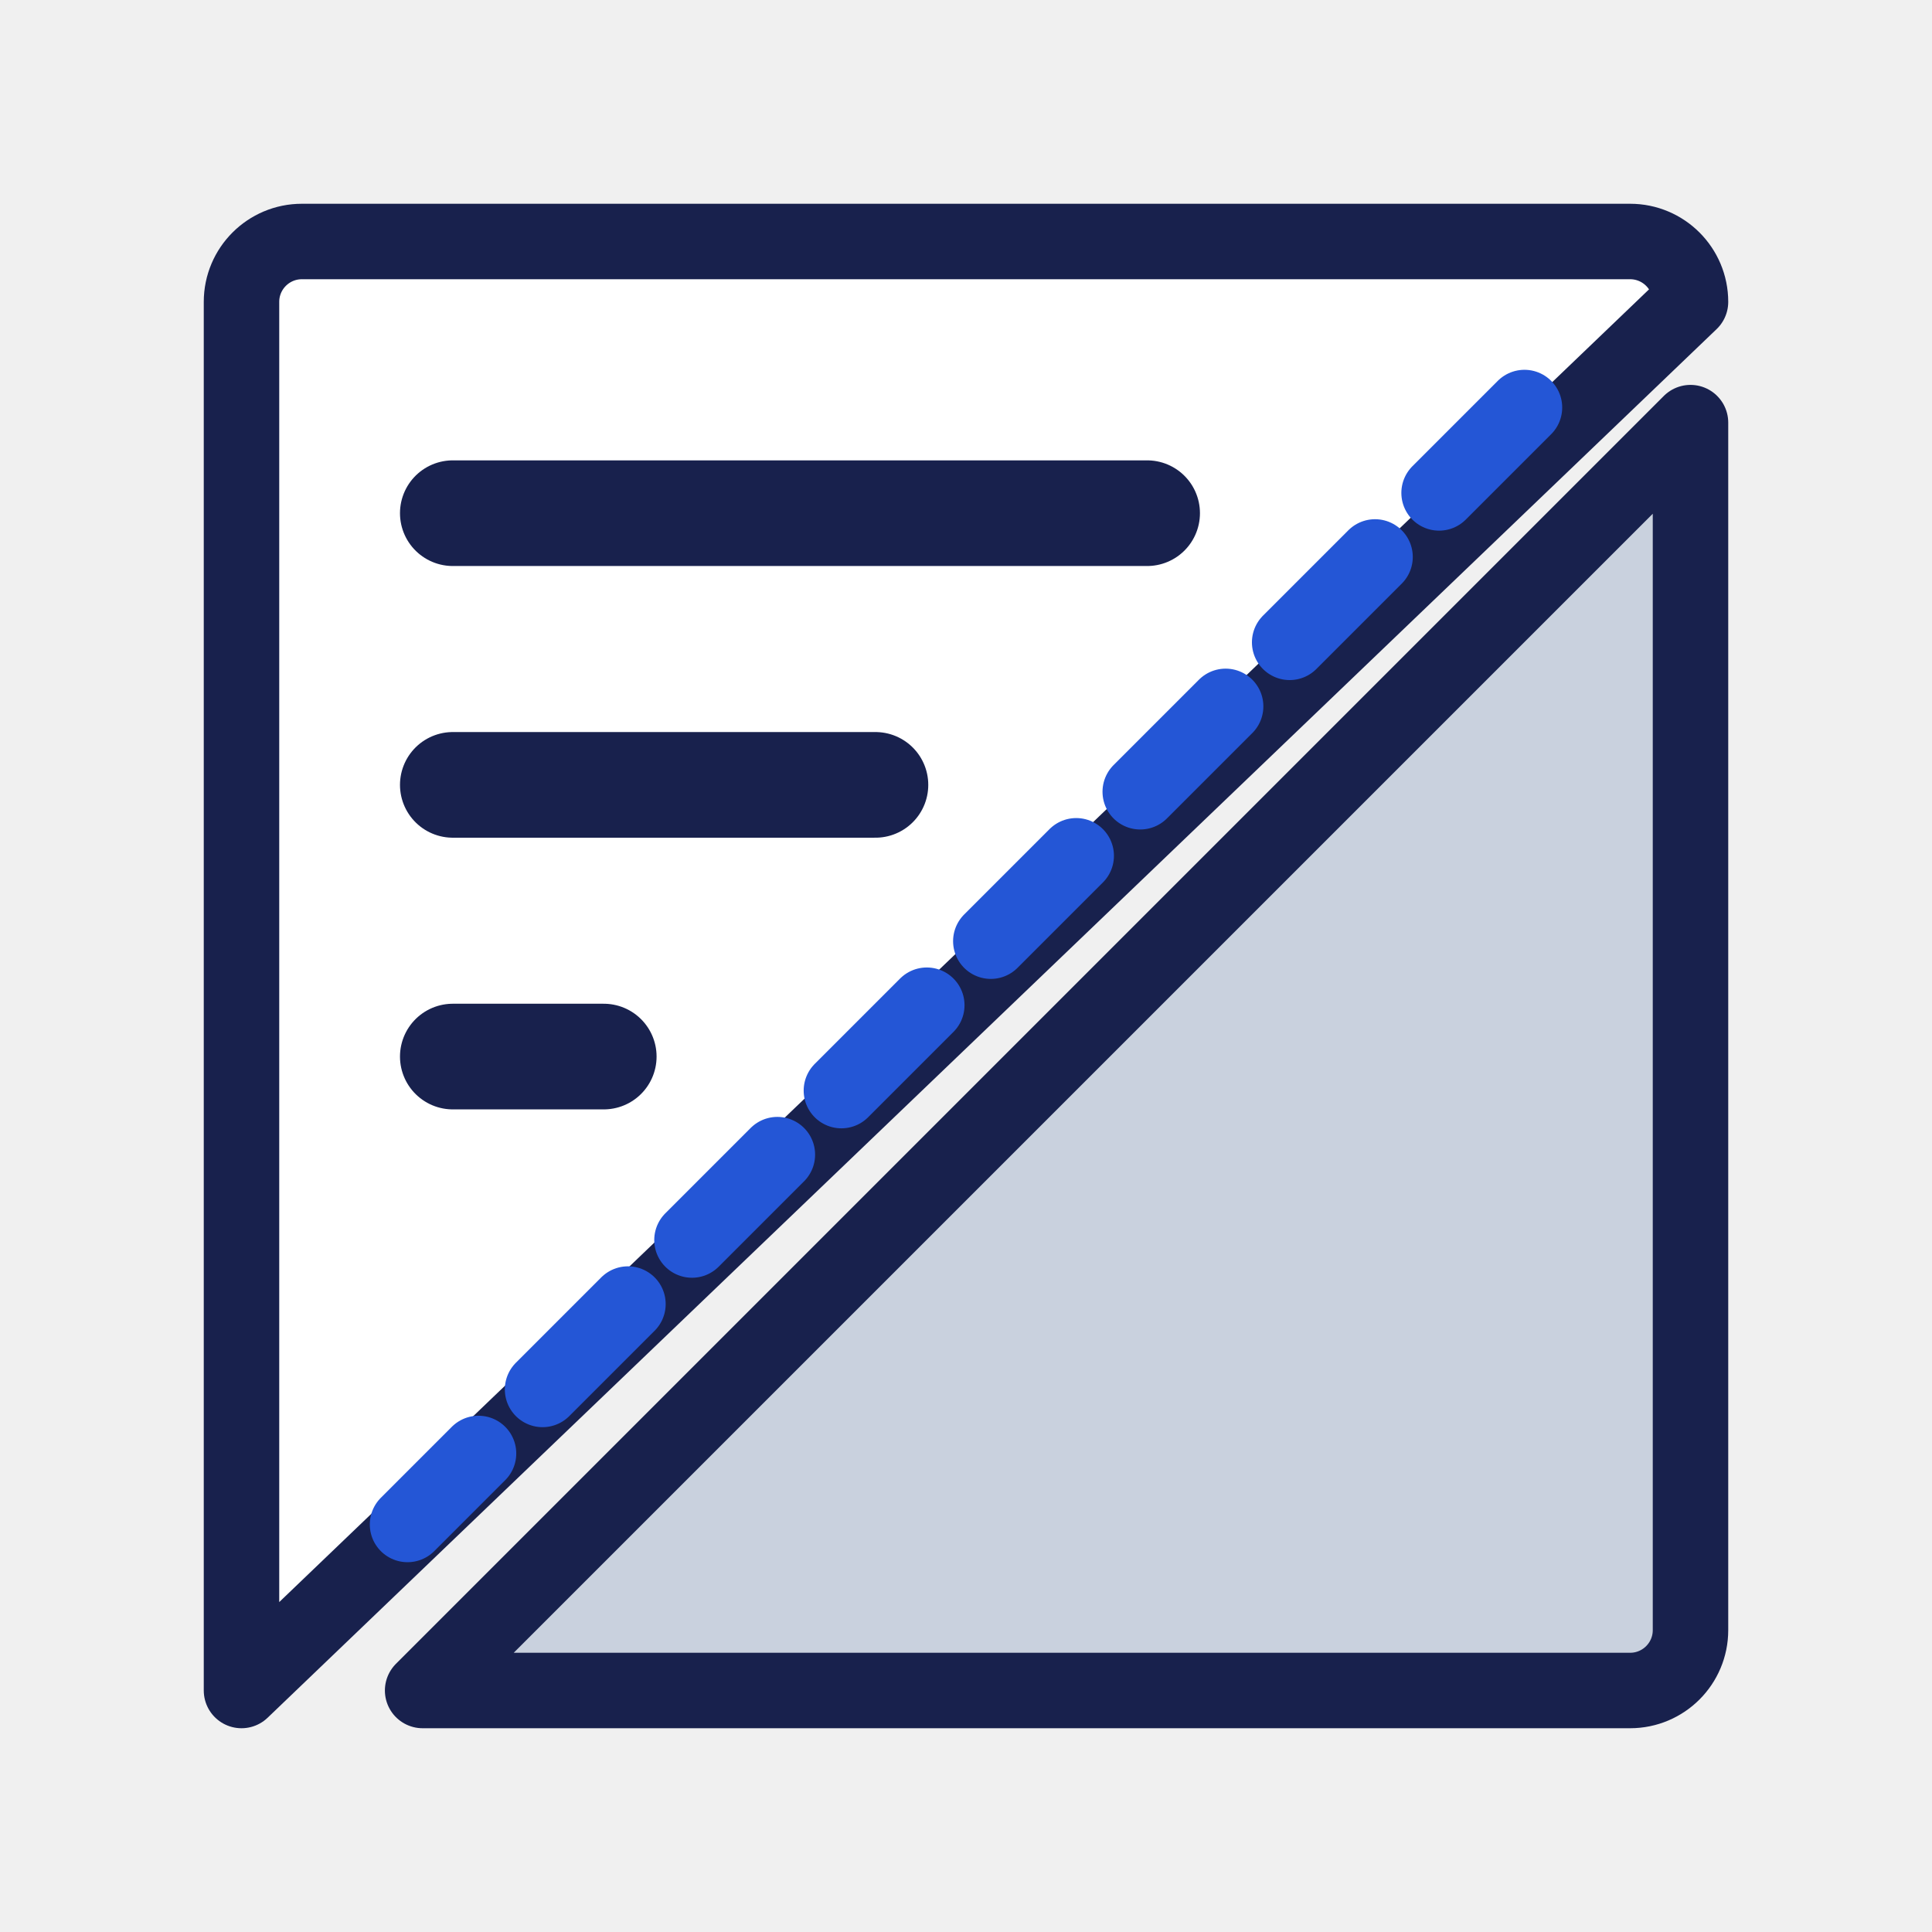
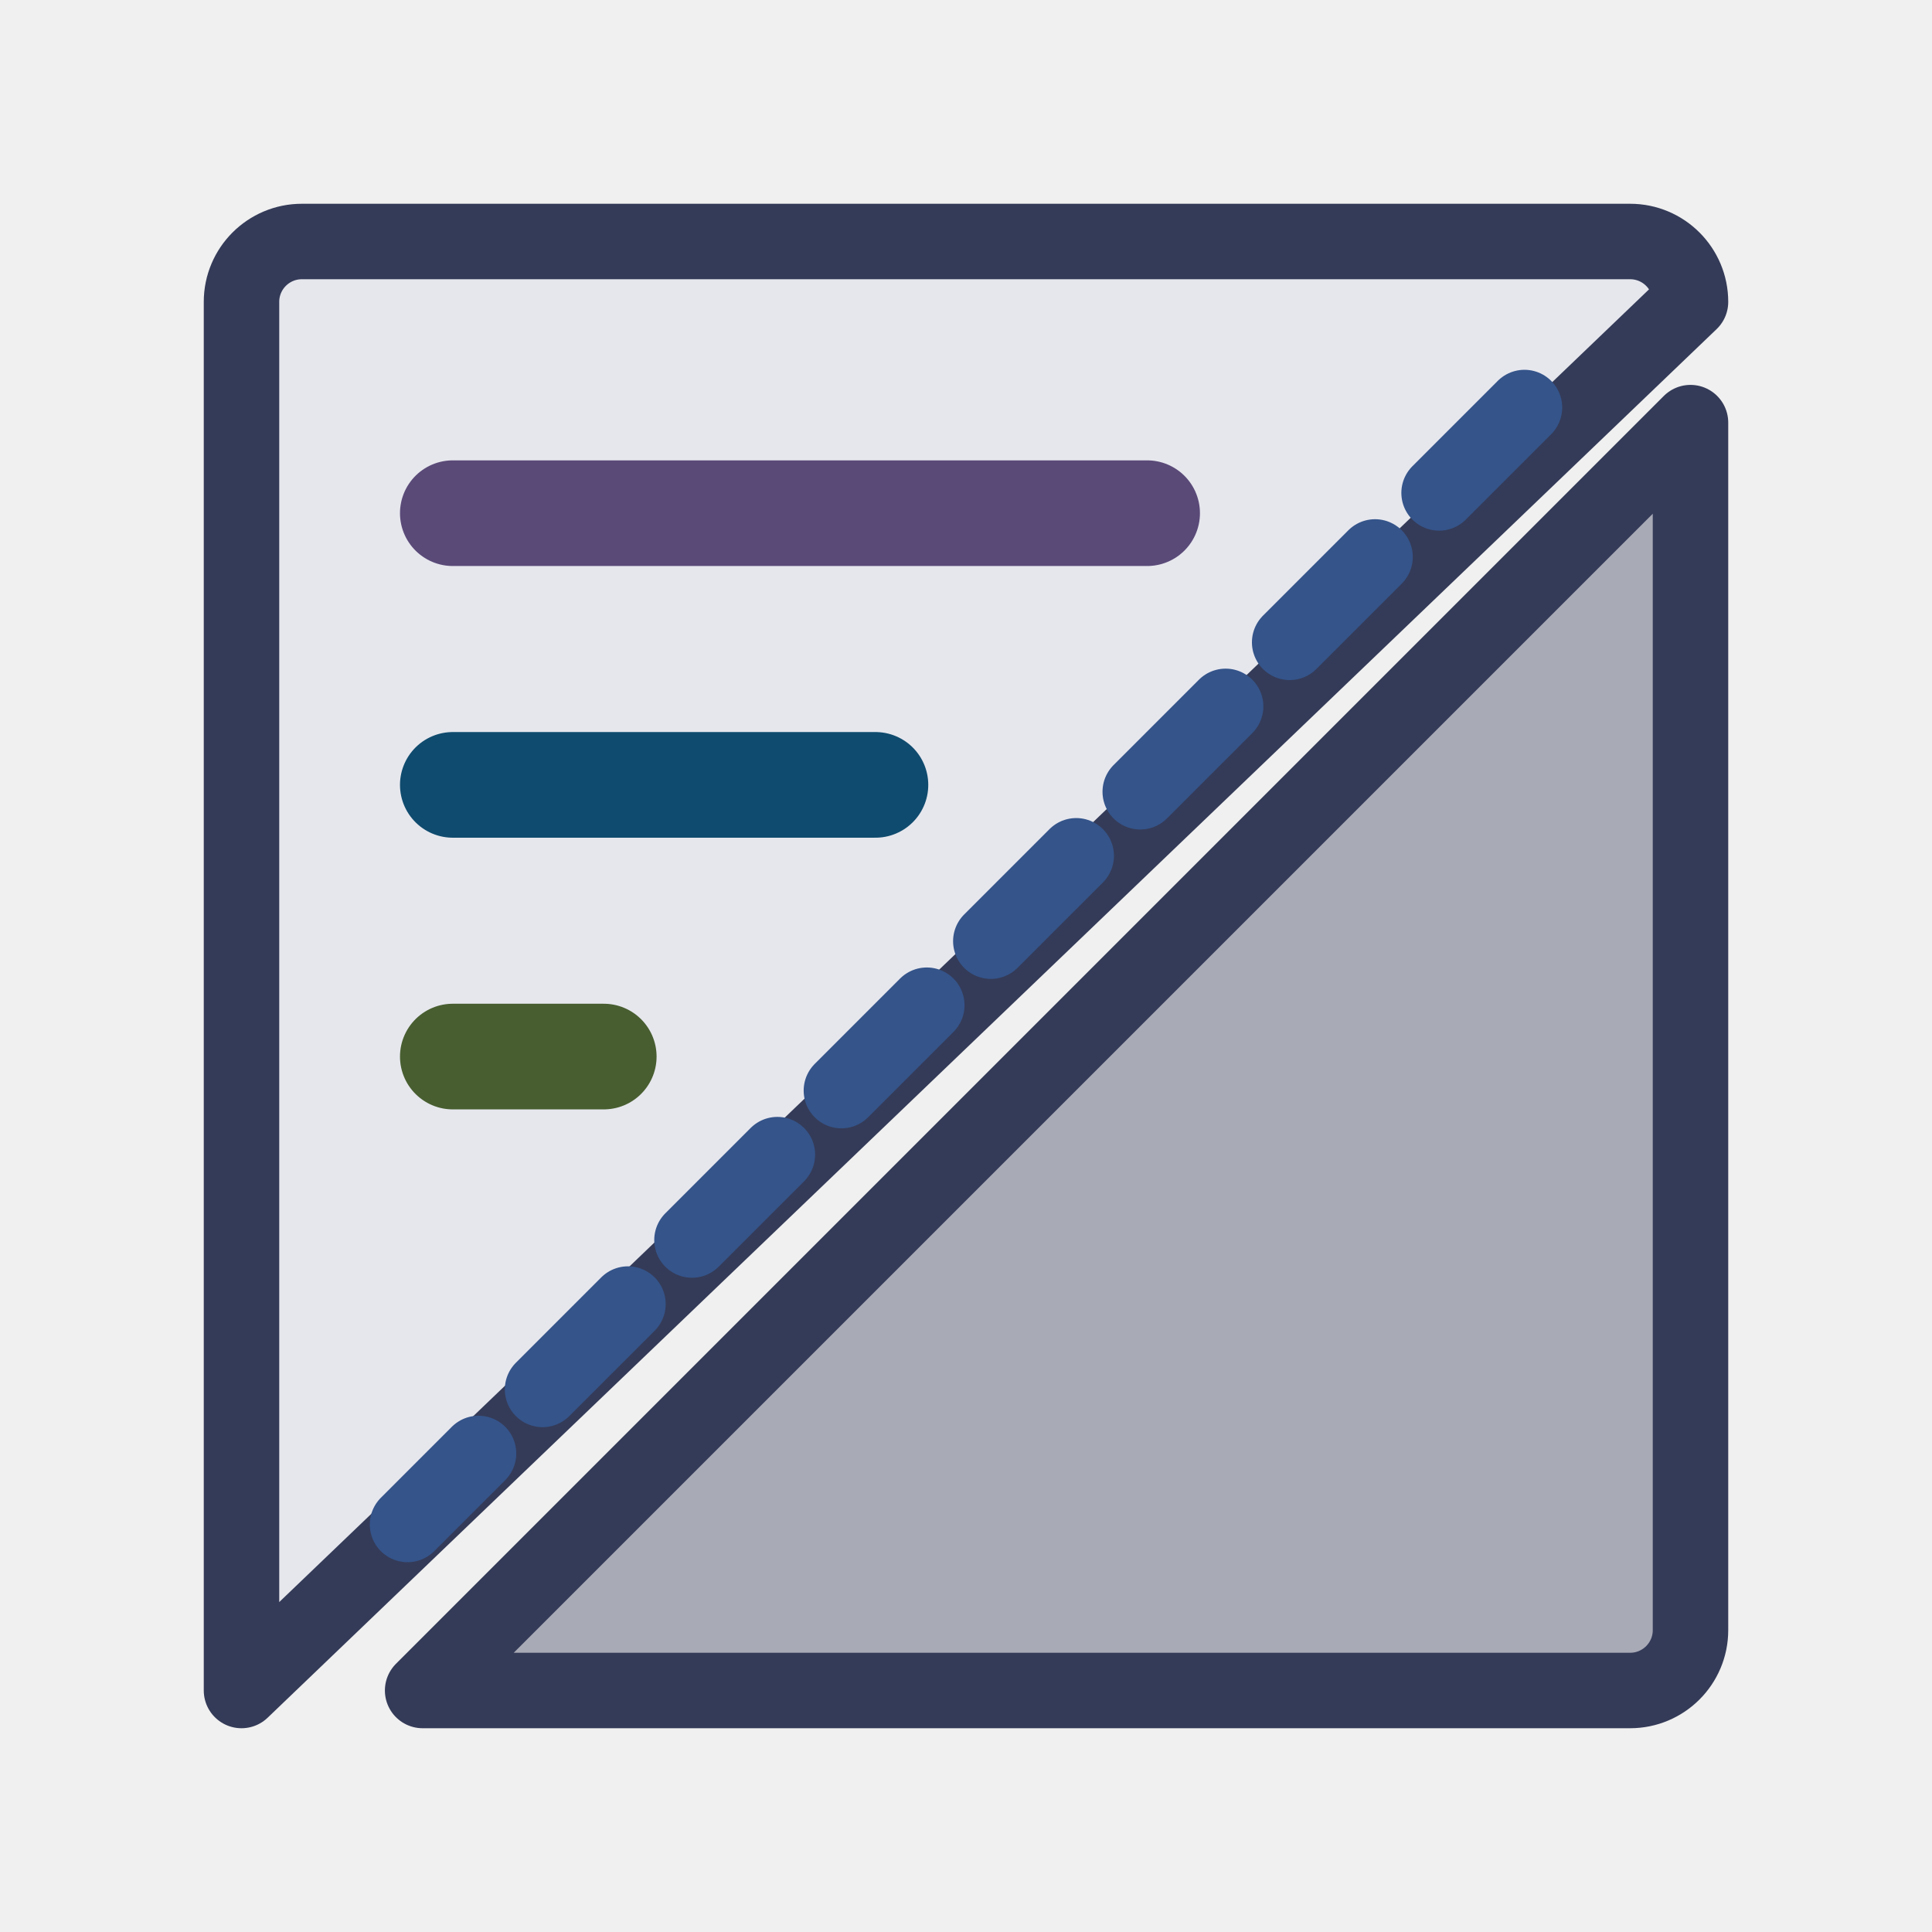
<svg xmlns="http://www.w3.org/2000/svg" viewBox="0 0 64 64" role="img" aria-label="origami">
-   <path d="M8 10 A2 2 0 0 1 10 8 H54 A2 2 0 0 1 56 10 L8 56 Z" fill="#FFFFFF" stroke="#18214D" stroke-width="2.5" stroke-linejoin="round" />
-   <path d="M56 14 V54 A2 2 0 0 1 54 56 H14 Z" fill="#C9D1DE" stroke="#18214D" stroke-width="2.5" stroke-linejoin="round" />
-   <line x1="50.5" y1="13.5" x2="13.5" y2="50.5" stroke="#2456D6" stroke-width="2.5" stroke-dasharray="4 3" stroke-linecap="round" />
-   <g stroke="#18214D" stroke-width="3.5" stroke-linecap="round">
-     <line x1="15" y1="17" x2="38" y2="17" />
-     <line x1="15" y1="26" x2="29" y2="26" />
-     <line x1="15" y1="35" x2="20" y2="35" />
+   <path d="M8 10 A2 2 0 0 1 10 8 H54 A2 2 0 0 1 56 10 L8 56 Z" fill="#E6E7ED" stroke="#343B58" stroke-width="2.5" stroke-linejoin="round" />
+   <path d="M56 14 V54 A2 2 0 0 1 54 56 H14 Z" fill="#A8AAB6" stroke="#343B58" stroke-width="2.5" stroke-linejoin="round" />
+   <line x1="50.5" y1="13.5" x2="13.5" y2="50.5" stroke="#34548A" stroke-width="2.5" stroke-dasharray="4 3" stroke-linecap="round" />
+   <g stroke-width="3.5" stroke-linecap="round">
+     <line x1="15" y1="17" x2="38" y2="17" stroke="#5A4A78" />
+     <line x1="15" y1="26" x2="29" y2="26" stroke="#0F4B6E" />
+     <line x1="15" y1="35" x2="20" y2="35" stroke="#485E30" />
  </g>
</svg>
